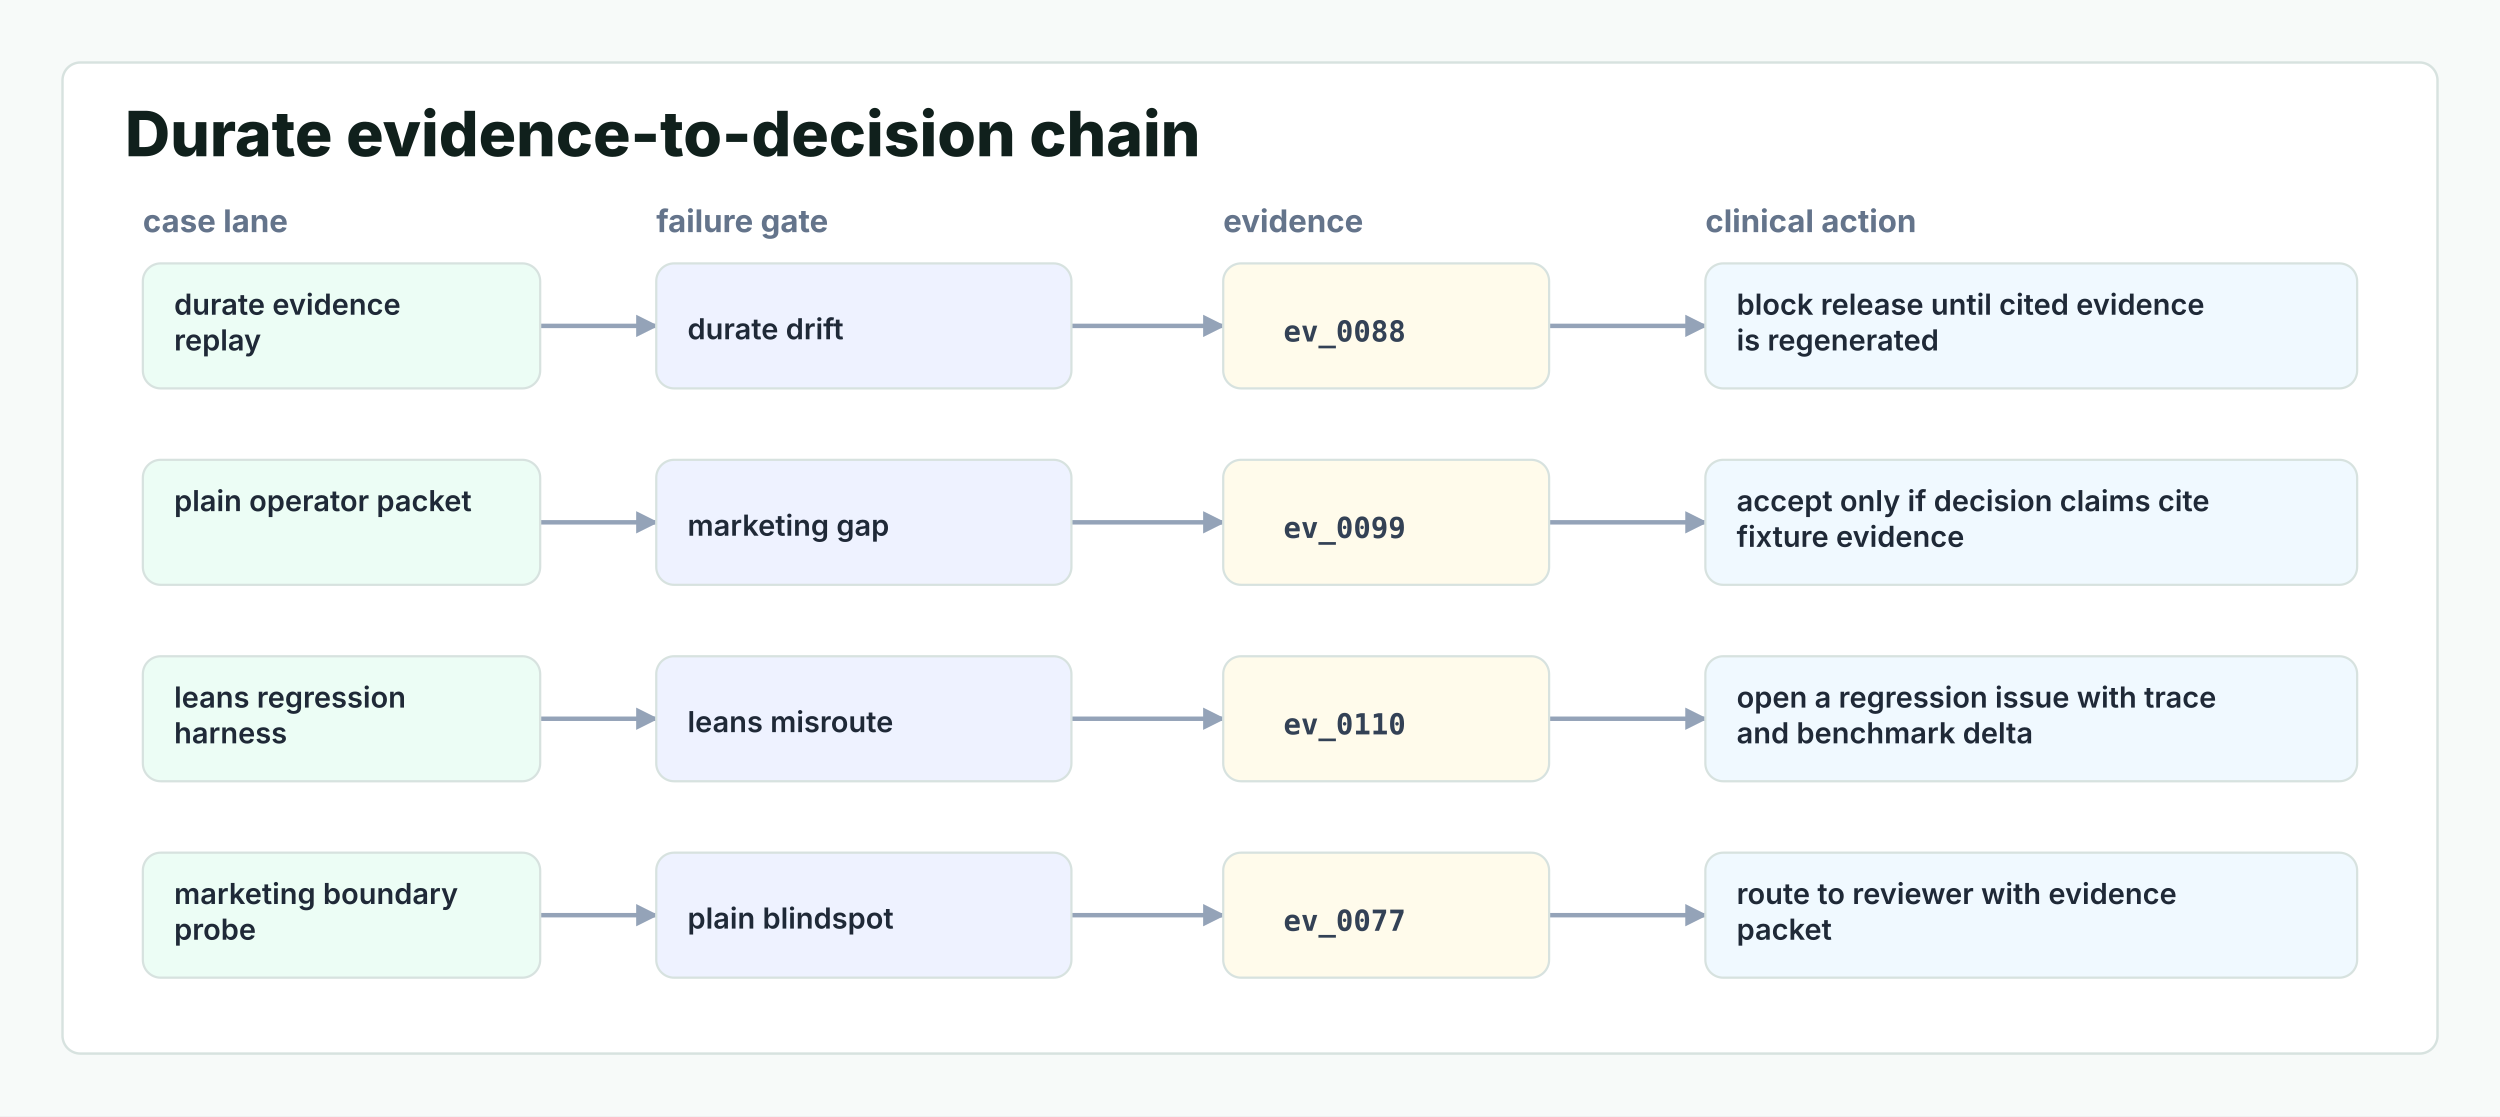
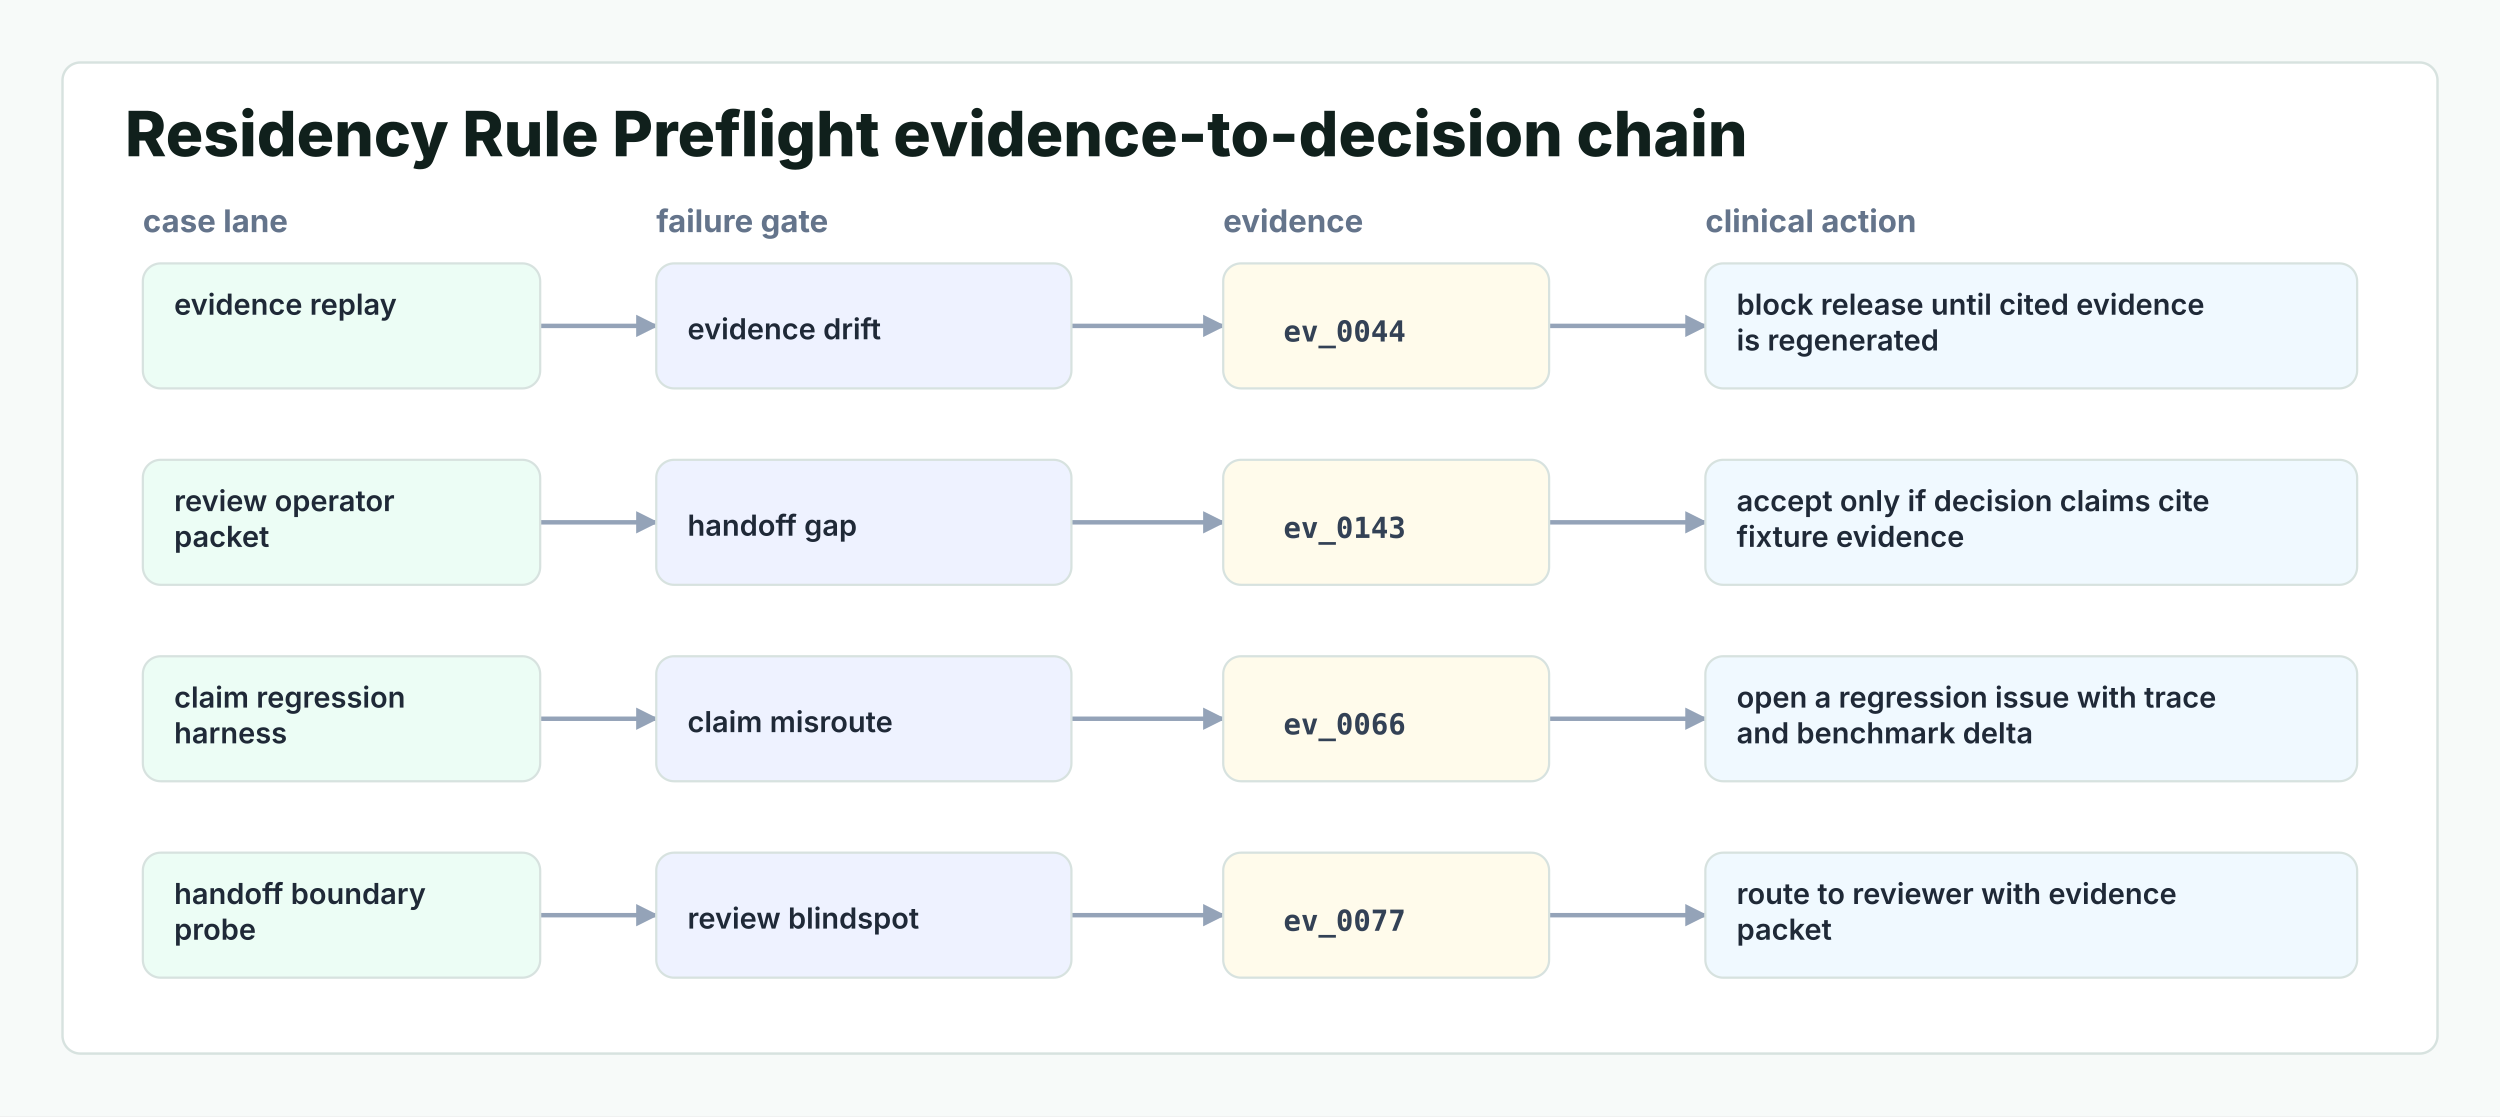
- <svg xmlns="http://www.w3.org/2000/svg" width="1120" height="500" viewBox="0 0 1120 500" role="img" aria-label="Durate evidence map">
+ <svg xmlns="http://www.w3.org/2000/svg" width="1120" height="500" viewBox="0 0 1120 500" role="img" aria-label="Residency Rule Preflight evidence map">
  <defs>
    <style>
      .bg { fill:#f7faf9; }
      .panel { fill:#ffffff; stroke:#d7e2df; stroke-width:1.1; }
      .title { font:760 28px -apple-system,BlinkMacSystemFont,"Segoe UI",sans-serif; fill:#10201c; }
      .node { font:620 13px -apple-system,BlinkMacSystemFont,"Segoe UI",sans-serif; fill:#1f2937; }
      .head { font:700 14px -apple-system,BlinkMacSystemFont,"Segoe UI",sans-serif; fill:#64748b; }
      .mono { font:720 13px ui-monospace,SFMono-Regular,Menlo,monospace; fill:#334155; }
      .edge { stroke:#94a3b8; stroke-width:2; fill:none; marker-end:url(#arrow); }
      .lane { fill:#ecfdf5; stroke:#d7e2df; }
      .failure { fill:#eef2ff; stroke:#d7e2df; }
      .evidencebox { fill:#fffbeb; stroke:#d7e2df; }
      .actionbox { fill:#f0f9ff; stroke:#d7e2df; }
    </style>
    <marker id="arrow" viewBox="0 0 10 10" refX="9" refY="5" markerWidth="5" markerHeight="5" orient="auto-start-reverse">
      <path d="M 0 0 L 10 5 L 0 10 z" fill="#94a3b8" />
    </marker>
  </defs>
  <rect class="bg" width="1120" height="500" />
  <rect class="panel" x="28" y="28" width="1064" height="444" rx="8" />
-   <text x="56" y="70" class="title">Durate evidence-to-decision chain</text>
+   <text x="56" y="70" class="title">Residency Rule Preflight evidence-to-decision chain</text>
  <text x="64" y="104" class="head">case lane</text>
  <text x="294" y="104" class="head">failure gate</text>
  <text x="548" y="104" class="head">evidence</text>
  <text x="764" y="104" class="head">clinical action</text>
  <path d="M242 146 L294 146" class="edge" />
  <path d="M480 146 L548 146" class="edge" />
  <path d="M694 146 L764 146" class="edge" />
  <path d="M242 234 L294 234" class="edge" />
  <path d="M480 234 L548 234" class="edge" />
  <path d="M694 234 L764 234" class="edge" />
  <path d="M242 322 L294 322" class="edge" />
  <path d="M480 322 L548 322" class="edge" />
  <path d="M694 322 L764 322" class="edge" />
  <path d="M242 410 L294 410" class="edge" />
  <path d="M480 410 L548 410" class="edge" />
  <path d="M694 410 L764 410" class="edge" />
  <rect class="lane" x="64" y="118" width="178" height="56" rx="8" />
  <text class="node" x="78" y="141">
-     <tspan x="78" dy="0">durate evidence</tspan>
-     <tspan x="78" dy="16">replay</tspan>
+     <tspan x="78" dy="0">evidence replay</tspan>
  </text>
  <rect class="failure" x="294" y="118" width="186" height="56" rx="8" />
-   <text x="308" y="152" class="node">durate drift</text>
+   <text x="308" y="152" class="node">evidence drift</text>
  <rect class="evidencebox" x="548" y="118" width="146" height="56" rx="8" />
-   <text x="575" y="153" class="mono">ev_0088</text>
+   <text x="575" y="153" class="mono">ev_0044</text>
  <rect class="actionbox" x="764" y="118" width="292" height="56" rx="8" />
  <text class="node" x="778" y="141">
    <tspan x="778" dy="0">block release until cited evidence</tspan>
    <tspan x="778" dy="16">is regenerated</tspan>
  </text>
  <rect class="lane" x="64" y="206" width="178" height="56" rx="8" />
  <text class="node" x="78" y="229">
-     <tspan x="78" dy="0">plain operator packet</tspan>
+     <tspan x="78" dy="0">review operator</tspan>
+     <tspan x="78" dy="16">packet</tspan>
  </text>
  <rect class="failure" x="294" y="206" width="186" height="56" rx="8" />
-   <text x="308" y="240" class="node">marketing gap</text>
+   <text x="308" y="240" class="node">handoff gap</text>
  <rect class="evidencebox" x="548" y="206" width="146" height="56" rx="8" />
-   <text x="575" y="241" class="mono">ev_0099</text>
+   <text x="575" y="241" class="mono">ev_0143</text>
  <rect class="actionbox" x="764" y="206" width="292" height="56" rx="8" />
  <text class="node" x="778" y="229">
    <tspan x="778" dy="0">accept only if decision claims cite</tspan>
    <tspan x="778" dy="16">fixture evidence</tspan>
  </text>
  <rect class="lane" x="64" y="294" width="178" height="56" rx="8" />
  <text class="node" x="78" y="317">
-     <tspan x="78" dy="0">leans regression</tspan>
+     <tspan x="78" dy="0">claim regression</tspan>
    <tspan x="78" dy="16">harness</tspan>
  </text>
  <rect class="failure" x="294" y="294" width="186" height="56" rx="8" />
-   <text x="308" y="328" class="node">leans misroute</text>
+   <text x="308" y="328" class="node">claim misroute</text>
  <rect class="evidencebox" x="548" y="294" width="146" height="56" rx="8" />
-   <text x="575" y="329" class="mono">ev_0110</text>
+   <text x="575" y="329" class="mono">ev_0066</text>
  <rect class="actionbox" x="764" y="294" width="292" height="56" rx="8" />
  <text class="node" x="778" y="317">
    <tspan x="778" dy="0">open a regression issue with trace</tspan>
    <tspan x="778" dy="16">and benchmark delta</tspan>
  </text>
  <rect class="lane" x="64" y="382" width="178" height="56" rx="8" />
  <text class="node" x="78" y="405">
-     <tspan x="78" dy="0">marketing boundary</tspan>
+     <tspan x="78" dy="0">handoff boundary</tspan>
    <tspan x="78" dy="16">probe</tspan>
  </text>
  <rect class="failure" x="294" y="382" width="186" height="56" rx="8" />
-   <text x="308" y="416" class="node">plain blindspot</text>
+   <text x="308" y="416" class="node">review blindspot</text>
  <rect class="evidencebox" x="548" y="382" width="146" height="56" rx="8" />
  <text x="575" y="417" class="mono">ev_0077</text>
  <rect class="actionbox" x="764" y="382" width="292" height="56" rx="8" />
  <text class="node" x="778" y="405">
    <tspan x="778" dy="0">route to reviewer with evidence</tspan>
    <tspan x="778" dy="16">packet</tspan>
  </text>
</svg>
